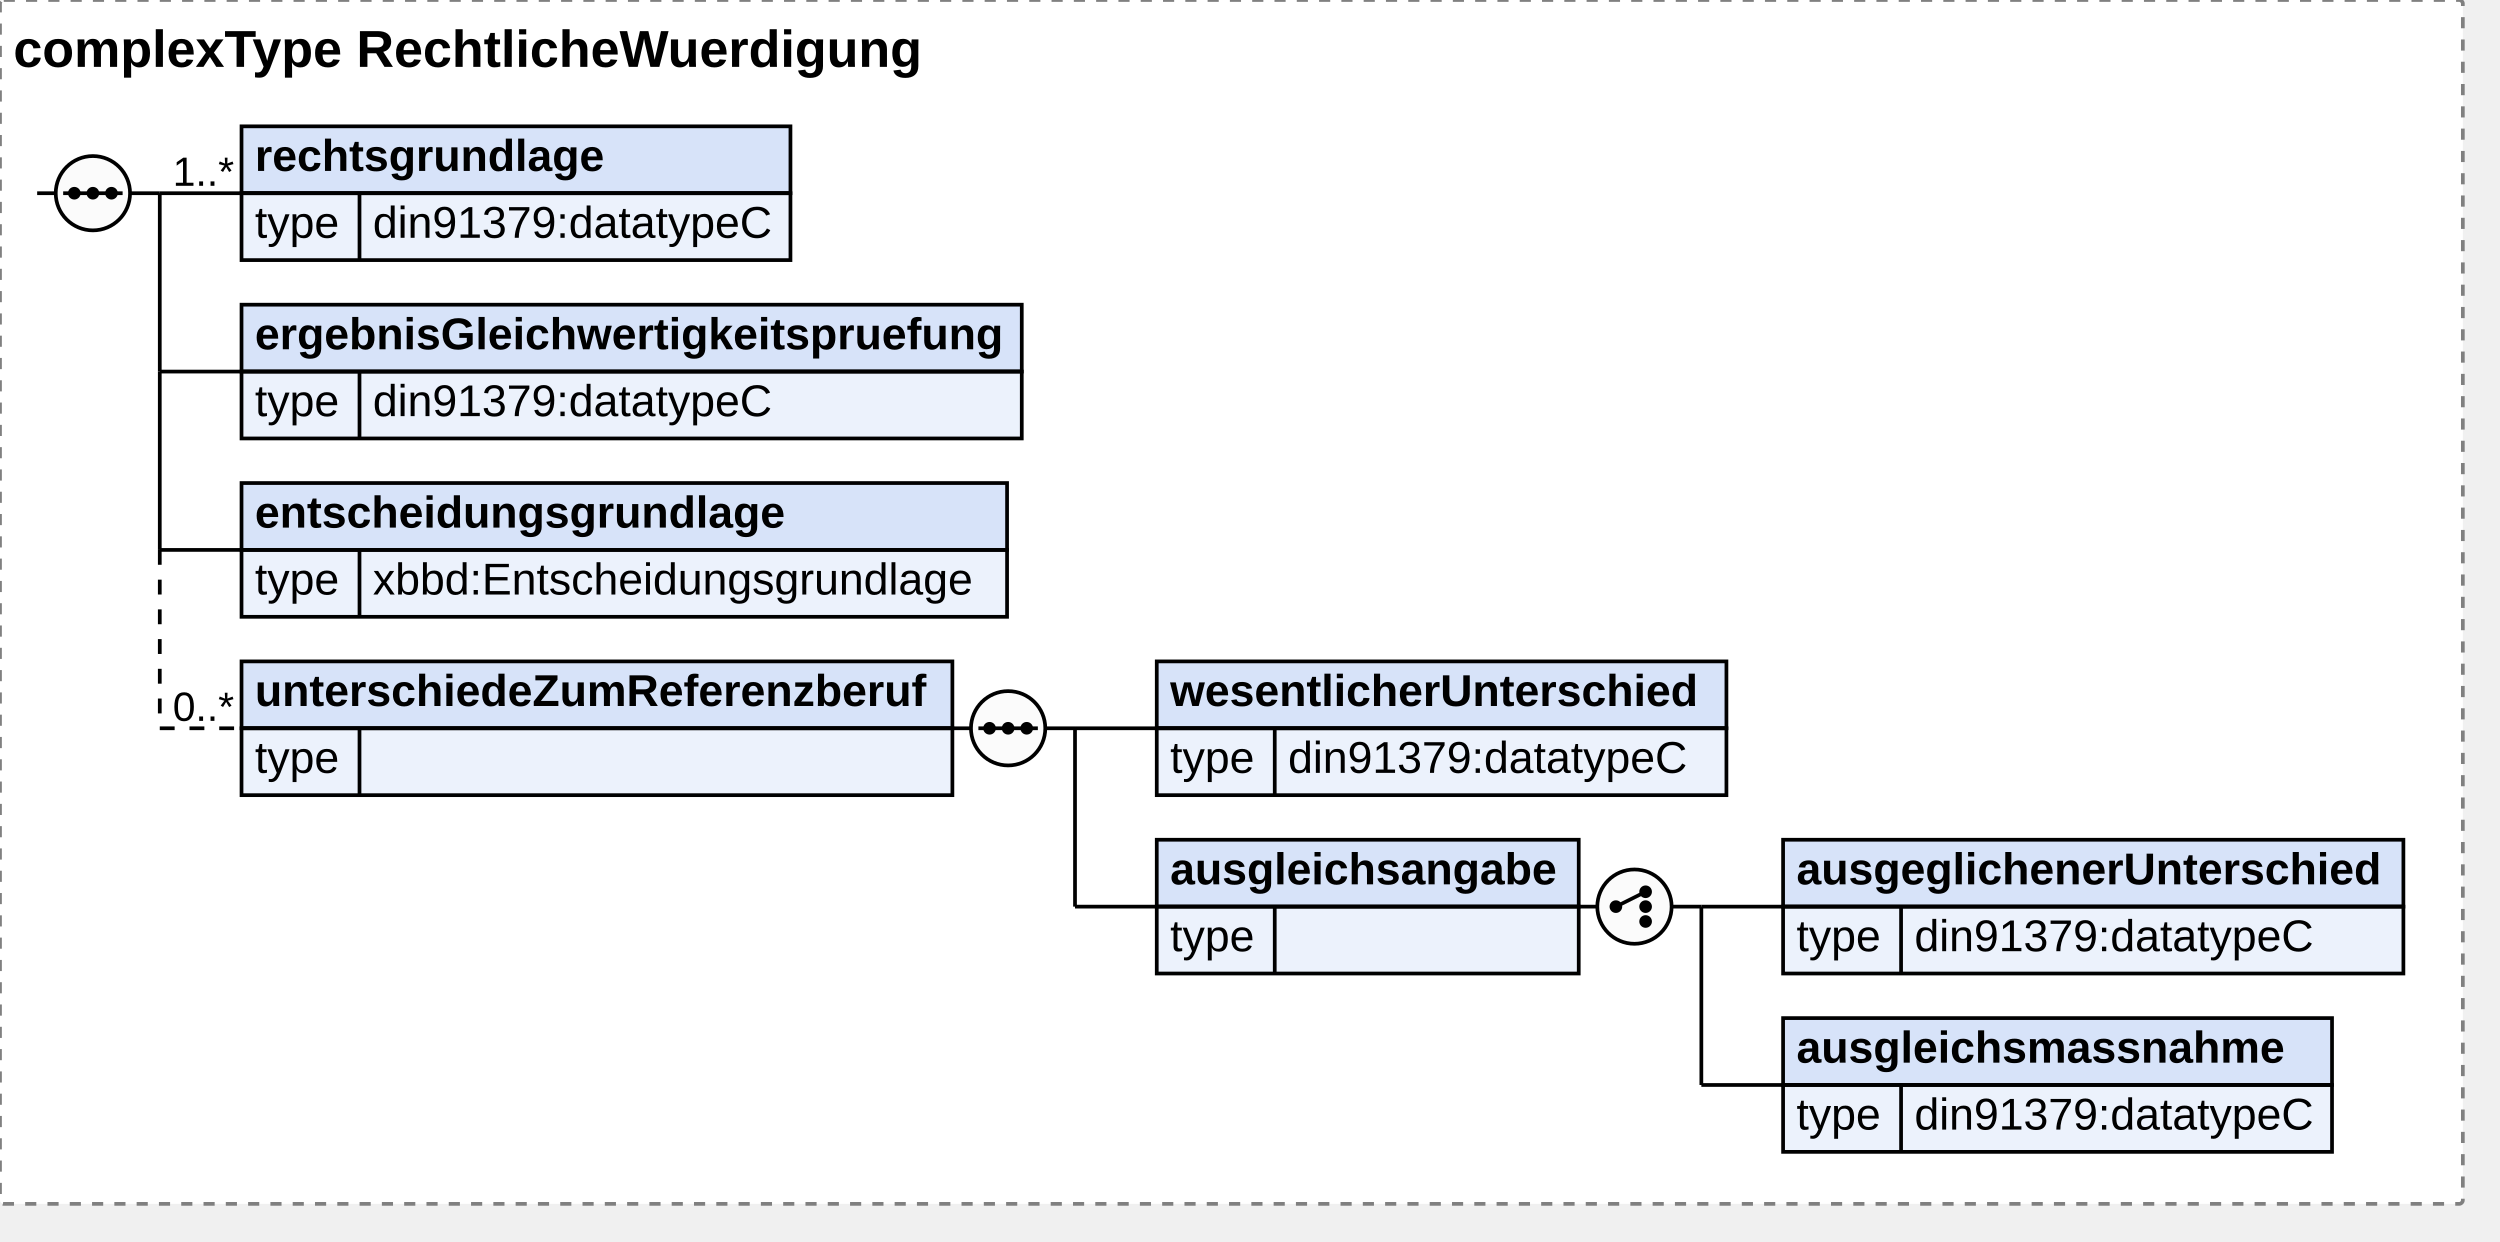
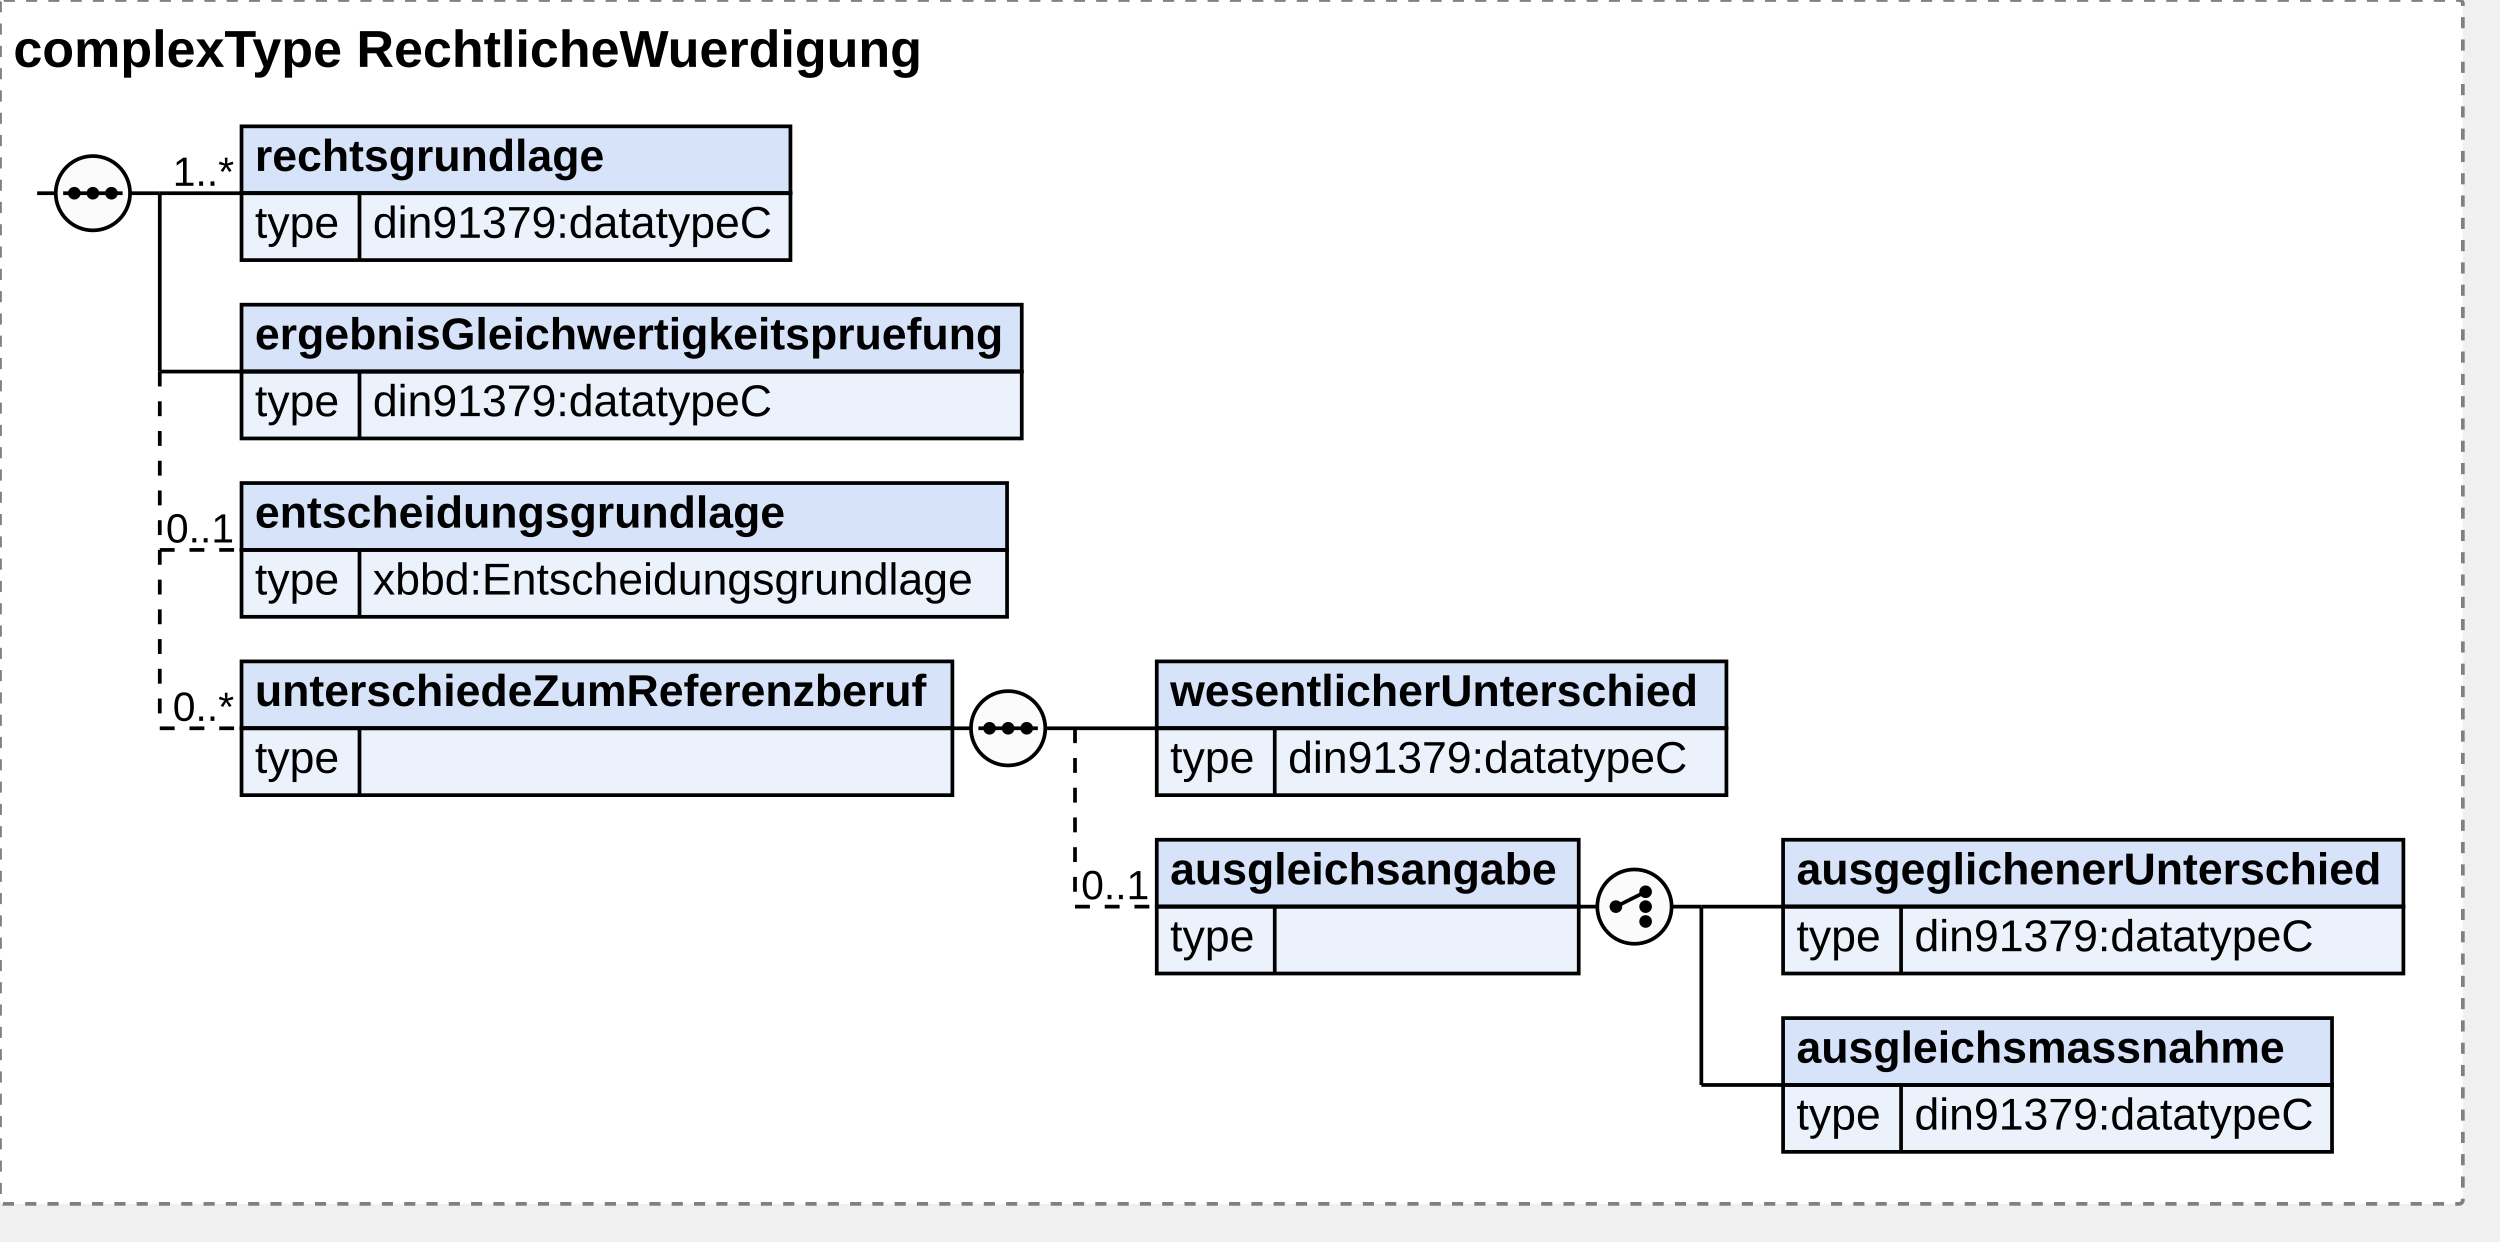
<svg xmlns="http://www.w3.org/2000/svg" width="672.822" height="334">
  <defs>
    <style type="text/css">
                        text {
                            font-family: 'Arial';
                            fill: black;
                        }
                        text.at {
                            font-family: 'Arial';
                            fill: rgb(242, 152, 0);
                        }
                        line {
                            stroke: black;
                        }
                        line.type-structure {
                            stroke: black;
                        }
                        line.type-structure-optional {
                            stroke: black;
                            stroke-dasharray: 4, 4;
                        }
                        rect.attribute-upper {
                            stroke: black;
                            fill: rgb(255, 239, 211);
                        }
                        rect.element-upper {
                            stroke: black;
                            fill: rgb(215, 227, 249);
                        }
                        rect.element-lower {
                            stroke: black;
                            fill: rgb(236, 242, 252);
                        }
                        a text {
                            fill: black;
                        } 
                    </style>
  </defs>
  <rect width="662.822" height="324" stroke-dasharray="3,3" rx="1" ry="1" style="stroke: grey;fill: white;" />
  <text font-size="14" x="3.6" y="18" font-weight="bold">complexType RechtlicheWuerdigung</text>
  <g transform="translate(10,34)">
    <g transform="translate(55,0)">
      <rect width="147.734" height="18" class="element-upper" />
      <rect width="147.734" height="18" y="18" class="element-lower" />
      <text font-size="12" x="3.6" y="12" font-weight="bold">rechtsgrundlage</text>
      <line x1="0" y1="18" x2="147.734" y2="18" />
      <text font-size="12" fill="grey" x="3.6" y="30">type</text>
      <line x1="31.753" y1="18" x2="31.753" y2="36" />
      <text font-size="12" x="35.353" y="30">din91379:datatypeC</text>
      <g transform="translate(147.7344,0)" />
    </g>
    <line x1="33" y1="18" x2="55" y2="18" class="type-structure-required" />
    <text font-size="11" fill="black" x="53" y="16" text-anchor="end">1..*</text>
    <line x1="33" y1="18" x2="33" y2="18" class="type-structure-required" />
    <g transform="translate(55,48)">
      <rect width="209.987" height="18" class="element-upper" />
      <rect width="209.987" height="18" y="18" class="element-lower" />
      <text font-size="12" x="3.6" y="12" font-weight="bold">ergebnisGleichwertigkeitspruefung</text>
      <line x1="0" y1="18" x2="209.987" y2="18" />
      <text font-size="12" fill="grey" x="3.6" y="30">type</text>
      <line x1="31.753" y1="18" x2="31.753" y2="36" />
      <text font-size="12" x="35.353" y="30">din91379:datatypeC</text>
      <g transform="translate(209.9875,0)" />
    </g>
    <line x1="33" y1="66" x2="55" y2="66" class="type-structure-required" />
    <text font-size="11" fill="black" x="53" y="64" text-anchor="end" />
    <line x1="33" y1="18" x2="33" y2="66" class="type-structure-required" />
    <g transform="translate(55,96)">
      <rect width="206.031" height="18" class="element-upper" />
      <rect width="206.031" height="18" y="18" class="element-lower" />
      <text font-size="12" x="3.6" y="12" font-weight="bold">entscheidungsgrundlage</text>
      <line x1="0" y1="18" x2="206.031" y2="18" />
      <text font-size="12" fill="grey" x="3.6" y="30">type</text>
      <line x1="31.753" y1="18" x2="31.753" y2="36" />
      <text font-size="12" x="35.353" y="30">xbbd:Entscheidungsgrundlage</text>
      <g transform="translate(206.0312,0)" />
    </g>
-     <line x1="33" y1="114" x2="55" y2="114" class="type-structure-required" />
-     <text font-size="11" fill="black" x="53" y="112" text-anchor="end" />
-     <line x1="33" y1="66" x2="33" y2="114" class="type-structure-required" />
+     <line x1="33" y1="114" x2="55" y2="114" class="type-structure-optional" />
+     <text font-size="11" fill="black" x="53" y="112" text-anchor="end">0..1</text>
+     <line x1="33" y1="66" x2="33" y2="114" class="type-structure-optional" />
    <g transform="translate(55,144)">
      <rect width="191.316" height="18" class="element-upper" />
      <rect width="191.316" height="18" y="18" class="element-lower" />
      <text font-size="12" x="3.6" y="12" font-weight="bold">unterschiedeZumReferenzberuf</text>
      <line x1="0" y1="18" x2="191.316" y2="18" />
      <text font-size="12" fill="grey" x="3.6" y="30">type</text>
      <line x1="31.753" y1="18" x2="31.753" y2="36" />
      <g transform="translate(191.3156,0)">
        <g transform="translate(55,0)">
          <rect width="153.316" height="18" class="element-upper" />
          <rect width="153.316" height="18" y="18" class="element-lower" />
          <text font-size="12" x="3.6" y="12" font-weight="bold">wesentlicherUnterschied</text>
          <line x1="0" y1="18" x2="153.316" y2="18" />
          <text font-size="12" fill="grey" x="3.6" y="30">type</text>
          <line x1="31.753" y1="18" x2="31.753" y2="36" />
          <text font-size="12" x="35.353" y="30">din91379:datatypeC</text>
          <g transform="translate(153.3156,0)" />
        </g>
        <line x1="33" y1="18" x2="55" y2="18" class="type-structure-required" />
        <text font-size="11" fill="black" x="53" y="16" text-anchor="end" />
        <line x1="33" y1="18" x2="33" y2="18" class="type-structure-required" />
        <g transform="translate(55,48)">
          <rect width="113.566" height="18" class="element-upper" />
          <rect width="113.566" height="18" y="18" class="element-lower" />
          <text font-size="12" x="3.6" y="12" font-weight="bold">ausgleichsangabe</text>
          <line x1="0" y1="18" x2="113.566" y2="18" />
          <text font-size="12" fill="grey" x="3.6" y="30">type</text>
          <line x1="31.753" y1="18" x2="31.753" y2="36" />
          <g transform="translate(113.5656,0)">
            <g transform="translate(55,0)">
              <rect width="166.941" height="18" class="element-upper" />
              <rect width="166.941" height="18" y="18" class="element-lower" />
              <text font-size="12" x="3.6" y="12" font-weight="bold">ausgeglichenerUnterschied</text>
              <line x1="0" y1="18" x2="166.941" y2="18" />
              <text font-size="12" fill="grey" x="3.6" y="30">type</text>
              <line x1="31.753" y1="18" x2="31.753" y2="36" />
              <text font-size="12" x="35.353" y="30">din91379:datatypeC</text>
              <g transform="translate(166.9406,0)" />
            </g>
            <line x1="33" y1="18" x2="55" y2="18" class="type-structure-required" />
            <text font-size="11" fill="black" x="53" y="16" text-anchor="end" />
            <line x1="33" y1="18" x2="33" y2="18" class="type-structure-required" />
            <g transform="translate(55,48)">
              <rect width="147.734" height="18" class="element-upper" />
              <rect width="147.734" height="18" y="18" class="element-lower" />
              <text font-size="12" x="3.6" y="12" font-weight="bold">ausgleichsmassnahme</text>
              <line x1="0" y1="18" x2="147.734" y2="18" />
              <text font-size="12" fill="grey" x="3.6" y="30">type</text>
              <line x1="31.753" y1="18" x2="31.753" y2="36" />
              <text font-size="12" x="35.353" y="30">din91379:datatypeC</text>
              <g transform="translate(147.7344,0)" />
            </g>
            <line x1="33" y1="66" x2="55" y2="66" class="type-structure-required" />
            <text font-size="11" fill="black" x="53" y="64" text-anchor="end" />
            <line x1="33" y1="18" x2="33" y2="66" class="type-structure-required" />
            <circle cx="15" cy="18" r="10" stroke="black" fill="rgb(251, 251, 251)" />
            <line x1="0" y1="18" x2="5" y2="18" class="type-structure-required" />
            <line x1="25" y1="18" x2="33" y2="18" class="type-structure-required" />
            <circle cx="10" cy="18" r="1.2" stroke="black" fill="black" />
            <circle cx="18" cy="14" r="1.2" stroke="black" fill="black" />
            <circle cx="18" cy="18" r="1.2" stroke="black" fill="black" />
            <circle cx="18" cy="22" r="1.2" stroke="black" fill="black" />
            <line x1="10" y1="18" x2="18" y2="14" />
          </g>
        </g>
-         <line x1="33" y1="66" x2="55" y2="66" class="type-structure-required" />
-         <text font-size="11" fill="black" x="53" y="64" text-anchor="end" />
-         <line x1="33" y1="18" x2="33" y2="66" class="type-structure-required" />
+         <line x1="33" y1="66" x2="55" y2="66" class="type-structure-optional" />
+         <text font-size="11" fill="black" x="53" y="64" text-anchor="end">0..1</text>
+         <line x1="33" y1="18" x2="33" y2="66" class="type-structure-optional" />
        <circle cx="15" cy="18" r="10" stroke="black" fill="rgb(251, 251, 251)" />
        <line x1="0" y1="18" x2="5" y2="18" class="type-structure-required" />
        <line x1="25" y1="18" x2="33" y2="18" class="type-structure-required" />
        <circle cx="10" cy="18" r="1.2" stroke="black" fill="black" />
        <circle cx="15" cy="18" r="1.2" stroke="black" fill="black" />
        <circle cx="20" cy="18" r="1.2" stroke="black" fill="black" />
        <line x1="7" y1="18" x2="23" y2="18" />
      </g>
    </g>
    <line x1="33" y1="162" x2="55" y2="162" class="type-structure-optional" />
    <text font-size="11" fill="black" x="53" y="160" text-anchor="end">0..*</text>
    <line x1="33" y1="114" x2="33" y2="162" class="type-structure-optional" />
    <circle cx="15" cy="18" r="10" stroke="black" fill="rgb(251, 251, 251)" />
    <line x1="0" y1="18" x2="5" y2="18" class="type-structure-required" />
    <line x1="25" y1="18" x2="33" y2="18" class="type-structure-required" />
    <circle cx="10" cy="18" r="1.2" stroke="black" fill="black" />
    <circle cx="15" cy="18" r="1.2" stroke="black" fill="black" />
    <circle cx="20" cy="18" r="1.2" stroke="black" fill="black" />
    <line x1="7" y1="18" x2="23" y2="18" />
  </g>
</svg>
